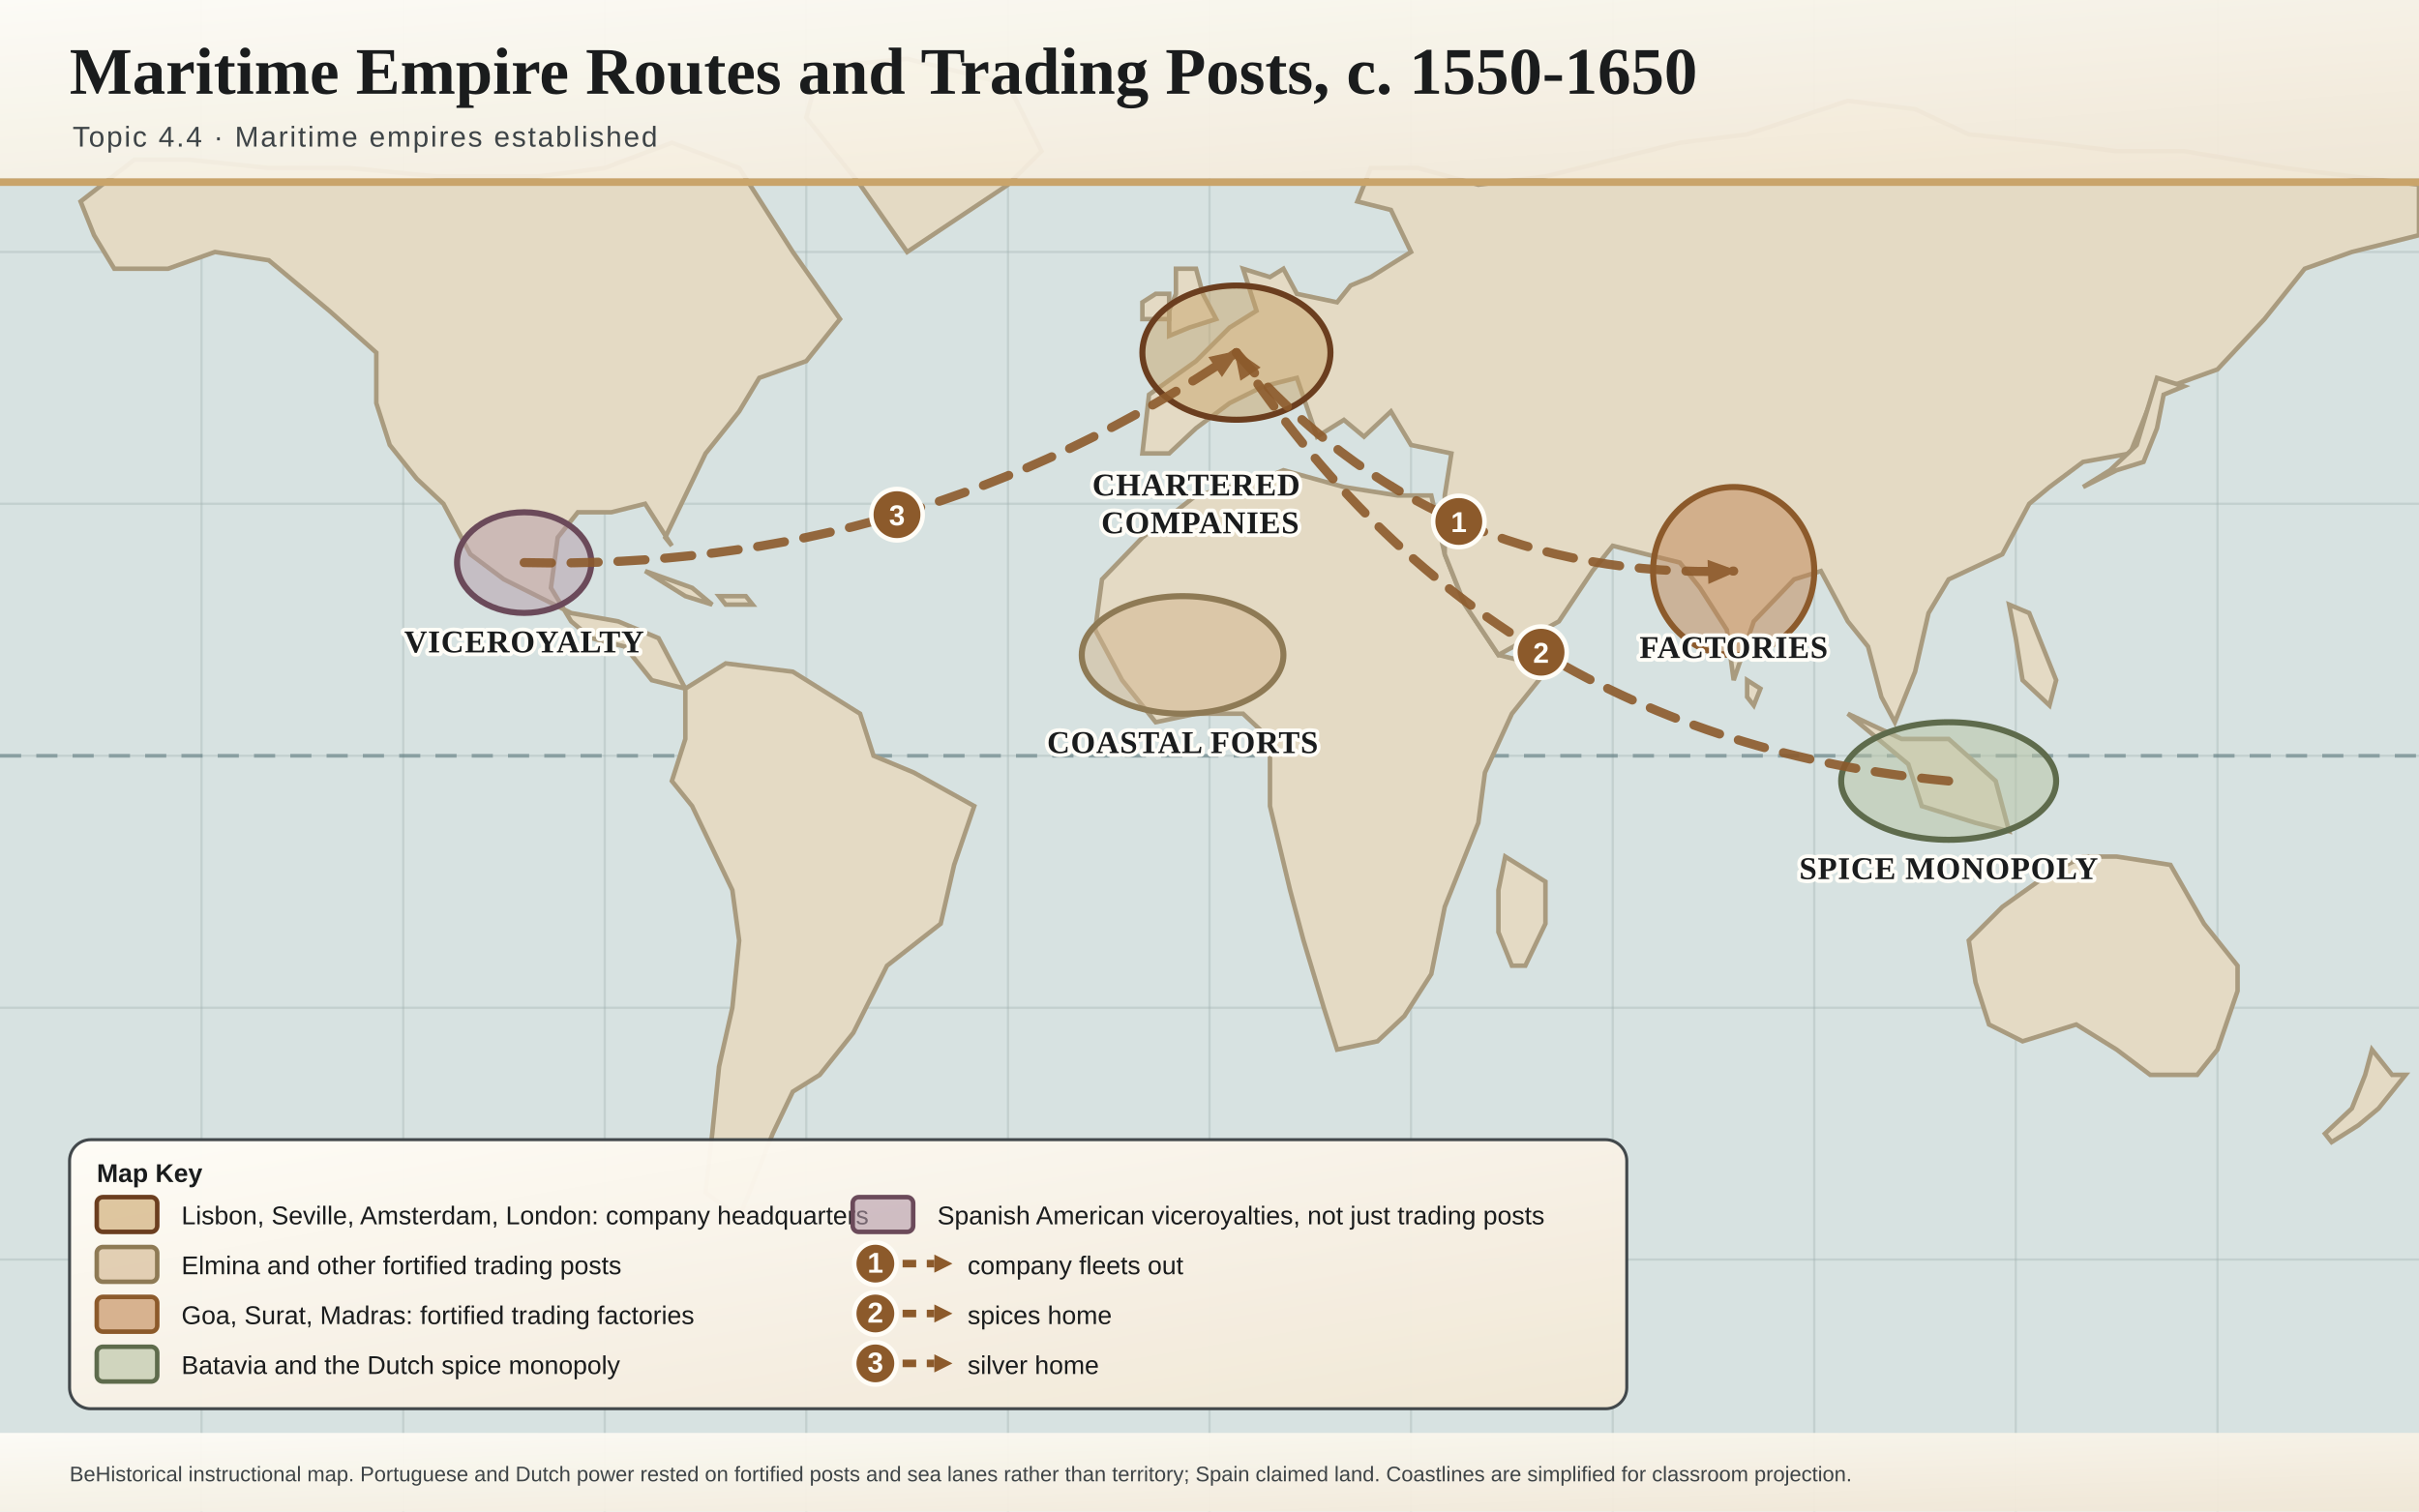
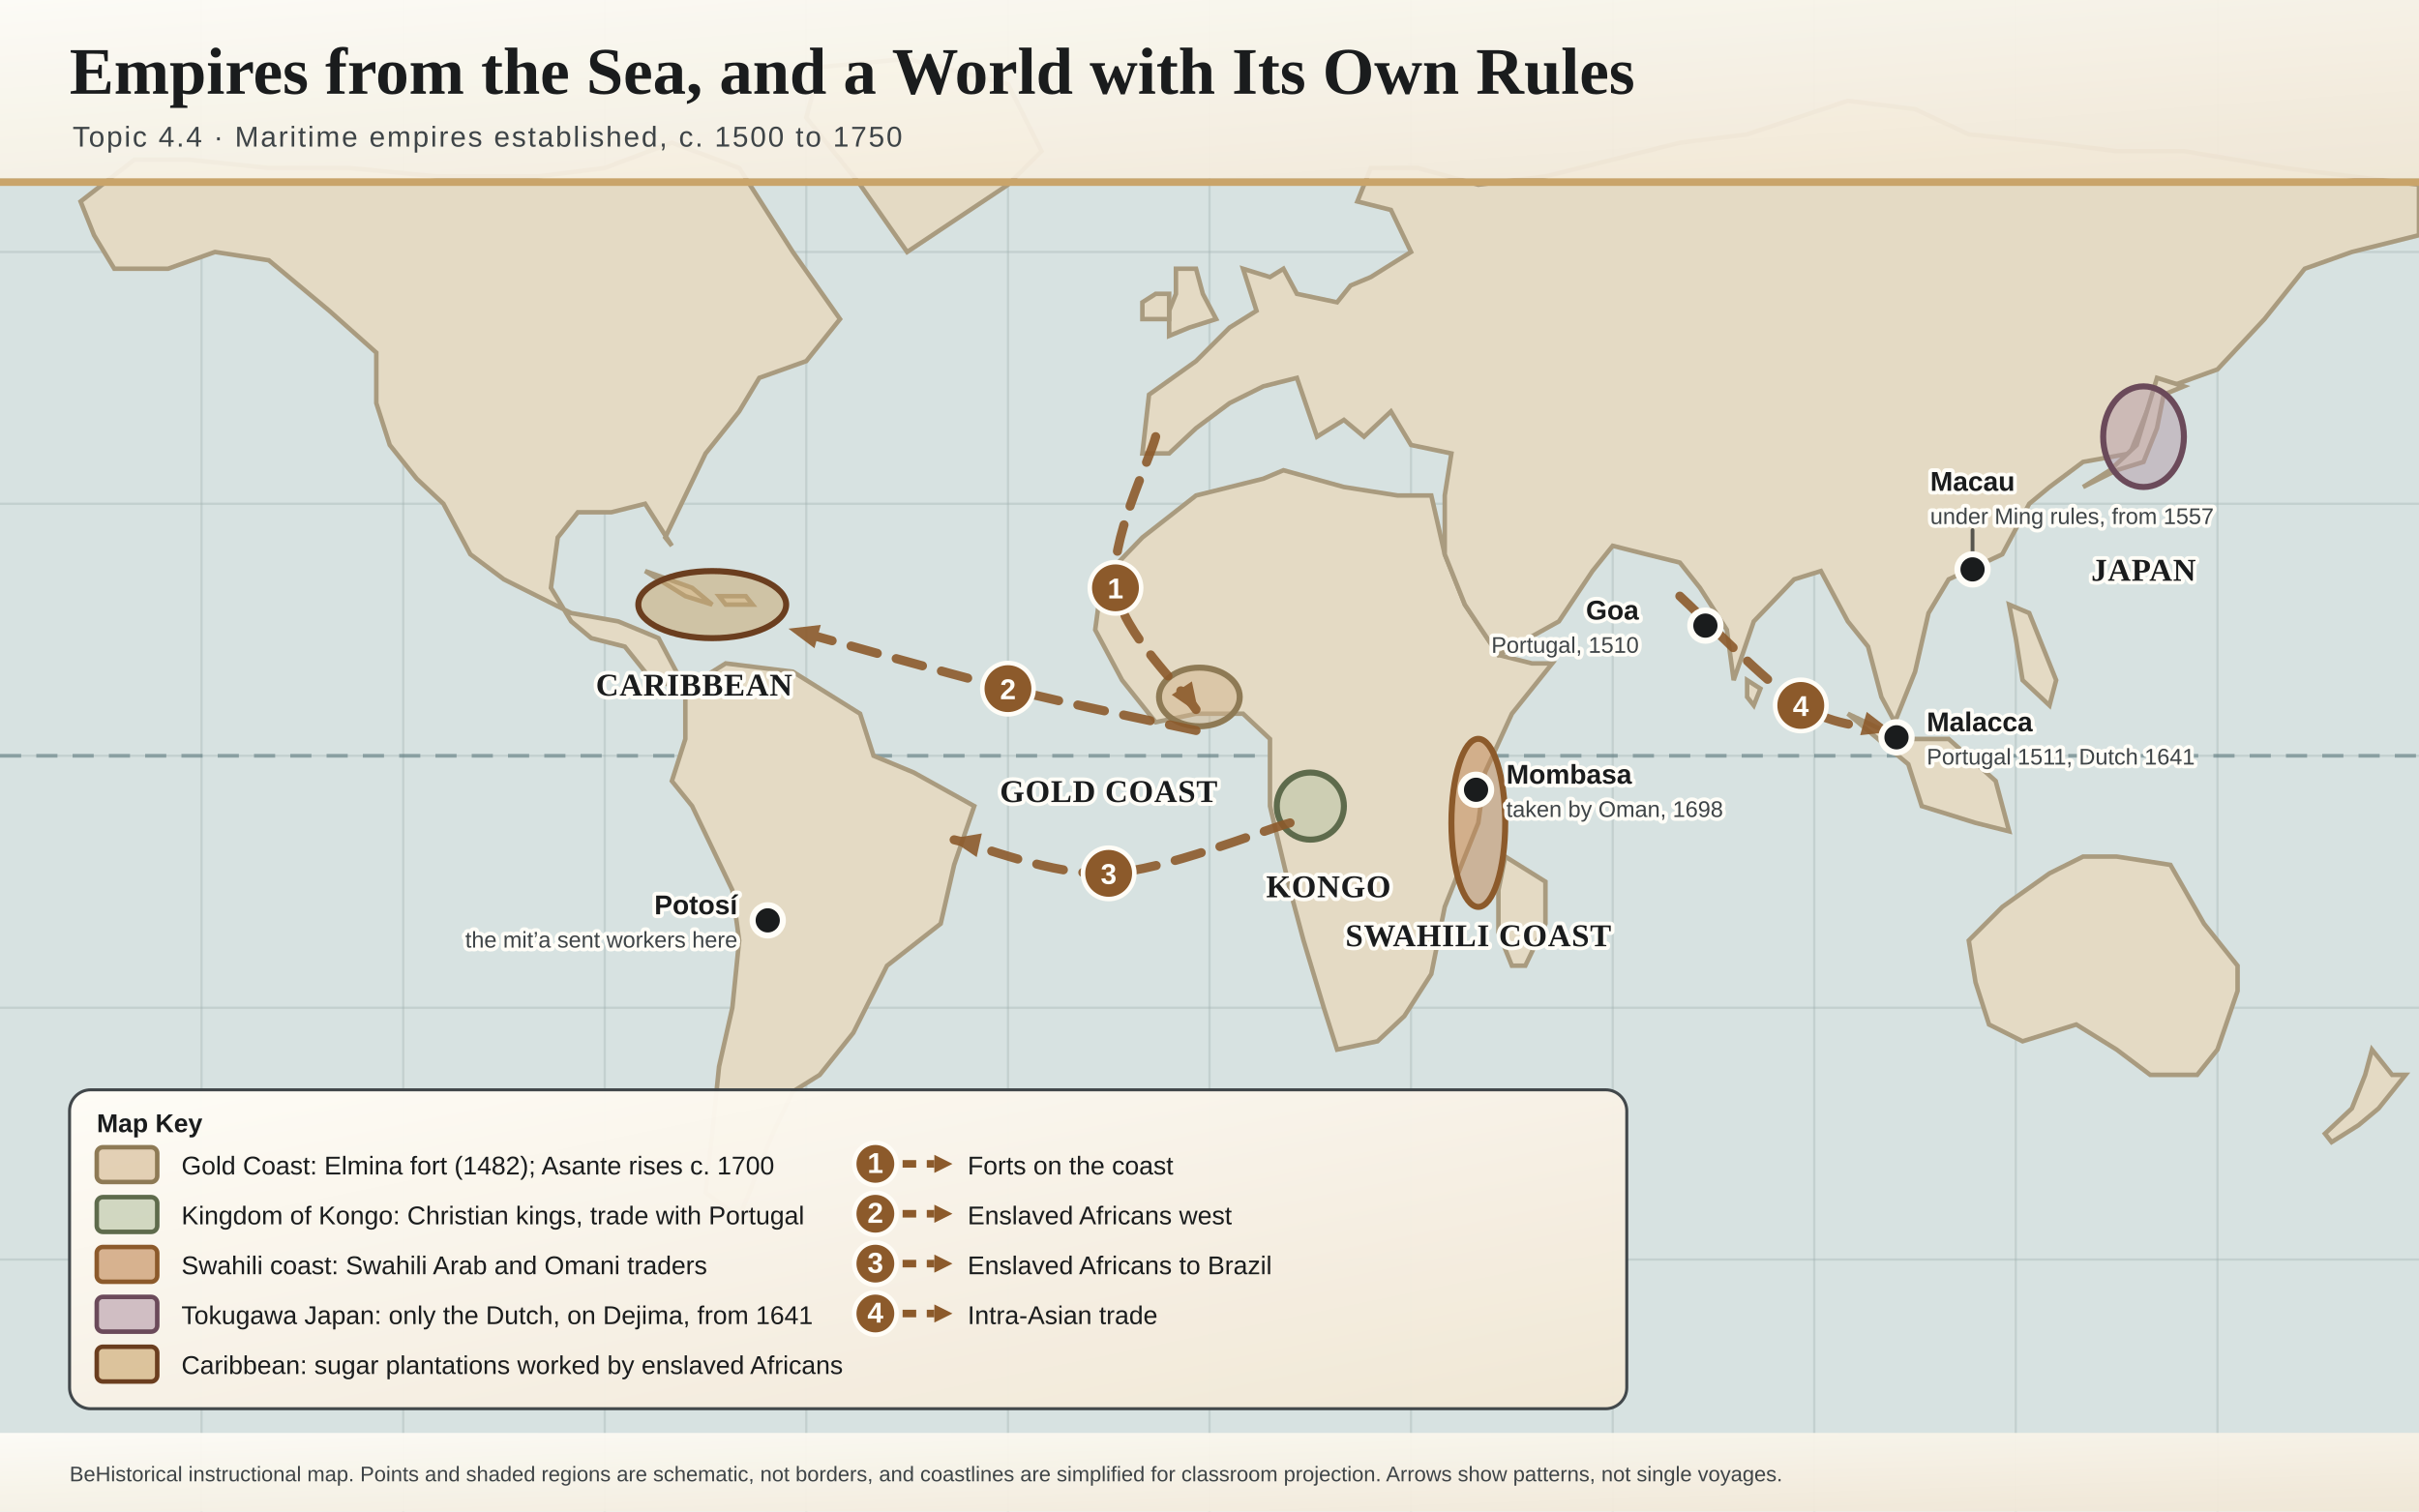
<svg xmlns="http://www.w3.org/2000/svg" width="1600" height="1000" viewBox="0 0 1600 1000" preserveAspectRatio="xMidYMid meet" role="img" aria-labelledby="map-title map-desc">
  <defs>
    <linearGradient id="paper" x1="0" x2="1" y1="0" y2="1">
      <stop offset="0" stop-color="#FFFDF7" />
      <stop offset="1" stop-color="#F1E7D5" />
    </linearGradient>
    <marker id="arrow" markerWidth="20" markerHeight="16" refX="17" refY="8" orient="auto" markerUnits="userSpaceOnUse">
      <path d="M0,0 L20,8 L0,16 Z" fill="#8C5A2B" />
    </marker>
    <style>
      .title{font-family:Georgia,'Times New Roman',serif;font-weight:700;font-size:44px;fill:#1A1C1D}
      .subtitle{font-family:Arial,Helvetica,sans-serif;font-size:19px;fill:#3E4447;letter-spacing:1.2px;text-transform:uppercase}
      .region{font-family:Georgia,'Times New Roman',serif;font-weight:700;font-size:21px;letter-spacing:.5px}
      .place{font-family:Arial,Helvetica,sans-serif;font-weight:700;font-size:18px;fill:#1A1C1D}
      .placenote{font-family:Arial,Helvetica,sans-serif;font-size:15px;fill:#3E4447}
      .small{font-family:Arial,Helvetica,sans-serif;font-size:17px;fill:#1A1C1D}
      .tiny{font-family:Arial,Helvetica,sans-serif;font-size:14px;fill:#3E4447}
      .badgenum{font-family:Arial,Helvetica,sans-serif;font-weight:700;font-size:19px;fill:#FFFDF7}
      .badge{fill:#8C5A2B;stroke:#FFFDF7;stroke-width:3}
      .halo{paint-order:stroke;stroke:#FFFDF7;stroke-width:5;stroke-linejoin:round}
      .city{fill:#1A1C1D;stroke:#FFFDF7;stroke-width:4}
      .leader{stroke:#1A1C1D;stroke-width:2.5;stroke-linecap:round;opacity:.7}
      .flow{fill:none;stroke:#8C5A2B;stroke-width:6;stroke-linecap:round;opacity:.9}
      #land path{fill:#E4DAC4;stroke:#A99B7F;stroke-width:3}
      #graticule line{stroke:#9FB0AE;stroke-width:1.5;opacity:.35}
    </style>
  </defs>
  <rect width="1600" height="1000" fill="#D7E2E1" />
  <g id="graticule">
    <line x1="133.3" y1="0" x2="133.3" y2="1000" />
    <line x1="266.7" y1="0" x2="266.7" y2="1000" />
    <line x1="400.0" y1="0" x2="400.0" y2="1000" />
    <line x1="533.3" y1="0" x2="533.3" y2="1000" />
    <line x1="666.7" y1="0" x2="666.7" y2="1000" />
    <line x1="800.0" y1="0" x2="800.0" y2="1000" />
    <line x1="933.3" y1="0" x2="933.3" y2="1000" />
    <line x1="1066.7" y1="0" x2="1066.7" y2="1000" />
    <line x1="1200.0" y1="0" x2="1200.0" y2="1000" />
    <line x1="1333.3" y1="0" x2="1333.3" y2="1000" />
    <line x1="1466.7" y1="0" x2="1466.7" y2="1000" />
    <line x1="0" y1="833.3" x2="1600" y2="833.3" />
    <line x1="0" y1="666.7" x2="1600" y2="666.7" />
    <line x1="0" y1="500.0" x2="1600" y2="500.0" />
    <line x1="0" y1="333.3" x2="1600" y2="333.3" />
    <line x1="0" y1="166.7" x2="1600" y2="166.7" />
  </g>
  <line x1="0" y1="500.0" x2="1600" y2="500.0" stroke="#4E6B72" stroke-width="2.5" stroke-dasharray="14 10" opacity=".5" />
  <g id="land">
    <path id="land-greenland" d="M600.0,166.7 L666.7,122.2 L688.9,100.0 L666.7,55.6 L600.0,38.9 L542.2,44.4 L533.3,77.8 L568.9,122.2 L600.0,166.7 Z" />
    <path id="land-northAmerica" d="M53.3,133.3 L88.9,105.6 L124.4,105.6 L177.8,111.1 L231.1,111.1 L288.9,116.7 L355.6,116.7 L400.0,111.1 L444.4,94.4 L488.9,111.1 L524.4,166.7 L555.6,211.1 L533.3,238.9 L502.2,250.0 L488.9,272.2 L466.7,300.0 L440.0,355.6 L444.4,361.1 L426.7,333.3 L404.4,338.9 L382.2,338.9 L368.9,355.6 L364.4,388.9 L377.8,411.1 L391.1,422.2 L413.3,427.8 L431.1,450.0 L453.3,455.6 L435.6,422.2 L408.9,411.1 L377.8,405.6 L333.3,383.3 L311.1,366.7 L293.3,333.3 L275.6,316.7 L257.8,294.4 L248.9,266.7 L248.9,233.3 L217.8,205.6 L177.8,172.2 L142.2,166.7 L111.1,177.8 L75.6,177.8 L62.2,155.6 L53.3,133.3 Z" />
    <path id="land-southAmerica" d="M453.3,455.6 L480.0,438.9 L524.4,444.4 L568.9,472.2 L577.8,500.0 L604.4,511.1 L644.4,533.3 L631.1,572.2 L622.2,611.1 L586.7,638.9 L564.4,683.3 L542.2,711.1 L524.4,722.2 L511.1,750.0 L497.8,783.3 L488.9,805.6 L466.7,788.9 L471.1,750.0 L475.6,705.6 L484.4,666.7 L488.9,622.2 L484.4,588.9 L457.8,533.3 L444.4,516.7 L453.3,488.9 L453.3,455.6 Z" />
    <path id="land-africa" d="M724.4,416.7 L728.9,383.3 L755.6,355.6 L791.1,327.8 L835.6,316.7 L848.9,311.1 L888.9,322.2 L924.4,327.8 L946.7,327.8 L955.6,366.7 L968.9,400.0 L991.1,433.3 L1013.3,438.9 L1026.7,438.9 L1000.0,472.2 L982.2,511.1 L977.8,544.4 L955.6,600.0 L946.7,644.4 L928.9,672.2 L911.1,688.9 L884.4,694.4 L875.6,666.7 L862.2,622.2 L853.3,588.9 L840.0,533.3 L840.0,488.9 L822.2,472.2 L791.1,472.2 L764.4,477.8 L742.2,450.0 L724.4,416.7 Z" />
    <path id="land-eurasia" d="M755.6,300.0 L760.0,261.1 L791.1,238.9 L813.3,216.7 L831.1,205.6 L822.2,177.8 L840.0,183.3 L848.9,177.8 L857.8,194.4 L884.4,200.0 L893.3,188.9 L906.7,183.3 L924.4,172.2 L933.3,166.7 L920.0,138.9 L897.8,133.3 L906.7,111.1 L937.8,111.1 L977.8,122.2 L1022.2,116.7 L1066.7,105.6 L1111.1,94.4 L1155.6,88.9 L1222.2,66.7 L1266.7,72.2 L1302.2,88.9 L1355.6,94.4 L1400.0,100.0 L1444.4,100.0 L1511.1,111.1 L1555.6,116.7 L1600.0,122.2 L1600.0,155.6 L1555.6,166.7 L1524.4,177.8 L1497.8,211.1 L1466.7,244.4 L1435.6,255.6 L1422.2,266.7 L1408.9,300.0 L1377.8,305.6 L1355.6,322.2 L1342.2,333.3 L1324.4,366.7 L1288.9,383.3 L1275.6,405.6 L1266.7,444.4 L1253.3,477.8 L1244.4,461.1 L1235.6,427.8 L1222.2,411.1 L1204.4,377.8 L1186.7,383.3 L1160.0,411.1 L1146.7,450.0 L1142.2,416.7 L1124.4,388.9 L1111.1,372.2 L1088.9,366.7 L1066.7,361.1 L1053.3,377.8 L1031.1,411.1 L991.1,433.3 L968.9,400.0 L955.6,366.7 L955.6,327.8 L960.0,300.0 L933.3,294.4 L920.0,272.2 L902.2,288.9 L888.9,277.8 L871.1,288.9 L857.8,250.0 L835.6,255.6 L813.3,266.7 L791.1,283.3 L773.3,300.0 L755.6,300.0 Z" />
    <path id="land-britain" d="M773.3,222.2 L786.7,216.7 L804.4,211.1 L795.6,194.4 L791.1,177.8 L777.8,177.8 L777.8,194.4 L773.3,205.6 L773.3,222.2 Z" />
    <path id="land-ireland" d="M755.6,211.1 L773.3,211.1 L773.3,194.4 L764.4,194.4 L755.6,200.0 L755.6,211.1 Z" />
    <path id="land-japan" d="M1377.8,322.2 L1400.0,311.1 L1417.8,305.6 L1426.7,283.3 L1431.1,261.1 L1444.4,255.6 L1426.7,250.0 L1413.3,294.4 L1395.6,311.1 L1377.8,322.2 Z" />
    <path id="land-indonesia" d="M1222.2,472.2 L1262.2,505.6 L1271.1,533.3 L1306.7,544.4 L1328.9,550.0 L1320.0,516.7 L1288.9,488.9 L1257.8,488.9 L1222.2,472.2 Z" />
    <path id="land-philippines" d="M1328.9,400.0 L1342.2,405.6 L1351.1,427.8 L1360.0,450.0 L1355.6,466.7 L1337.8,450.0 L1333.3,422.2 L1328.9,400.0 Z" />
    <path id="land-australia" d="M1302.2,622.2 L1306.7,650.0 L1315.6,677.8 L1337.8,688.9 L1373.3,677.8 L1400.0,694.4 L1422.2,711.1 L1453.3,711.1 L1466.7,694.4 L1480.0,655.6 L1480.0,638.9 L1457.8,611.1 L1435.6,572.2 L1400.0,566.7 L1377.8,566.7 L1355.6,577.8 L1324.4,600.0 L1302.2,622.2 Z" />
    <path id="land-newZealand" d="M1568.9,694.4 L1582.2,711.1 L1591.1,711.1 L1573.3,733.3 L1560.0,744.4 L1542.2,755.6 L1537.8,750.0 L1555.6,733.3 L1564.4,711.1 L1568.9,694.4 Z" />
    <path id="land-madagascar" d="M995.6,566.7 L1022.2,583.3 L1022.2,611.1 L1008.9,638.9 L1000.0,638.9 L991.1,616.7 L991.1,588.9 L995.6,566.7 Z" />
    <path id="land-cuba" d="M426.7,377.8 L457.8,388.9 L471.1,400.0 L453.3,394.4 L426.7,377.8 Z" />
    <path id="land-hispaniola" d="M475.6,394.4 L493.3,394.4 L497.8,400.0 L480.0,400.0 L475.6,394.4 Z" />
    <path id="land-sriLanka" d="M1155.6,450.0 L1164.4,455.6 L1160.0,466.7 L1155.6,461.1 L1155.6,450.0 Z" />
  </g>
  <g id="highlights">
-     <ellipse cx="817.8" cy="233.3" rx="62.2" ry="44.4" fill="#C9A46A" fill-opacity="0.5" stroke="#6B3E1F" stroke-width="4" />
-     <ellipse cx="782.2" cy="433.3" rx="66.7" ry="38.9" fill="#D2B48C" fill-opacity="0.5" stroke="#8E7A55" stroke-width="4" />
-     <ellipse cx="1146.7" cy="377.8" rx="53.3" ry="55.6" fill="#C08552" fill-opacity="0.5" stroke="#8C5A2B" stroke-width="4" />
-     <ellipse cx="1288.9" cy="516.7" rx="71.1" ry="38.9" fill="#B6C2A2" fill-opacity="0.5" stroke="#5E6B4C" stroke-width="4" />
-     <ellipse cx="346.7" cy="372.2" rx="44.4" ry="33.3" fill="#B49AA8" fill-opacity="0.5" stroke="#6B4A5A" stroke-width="4" />
+     <ellipse cx="793.3" cy="461.1" rx="26.7" ry="19.4" fill="#D2B48C" fill-opacity="0.5" stroke="#8E7A55" stroke-width="4" />
+     <ellipse cx="866.7" cy="533.3" rx="22.2" ry="22.2" fill="#B6C2A2" fill-opacity="0.5" stroke="#5E6B4C" stroke-width="4" />
+     <ellipse cx="977.8" cy="544.4" rx="17.8" ry="55.6" fill="#C08552" fill-opacity="0.5" stroke="#8C5A2B" stroke-width="4" />
+     <ellipse cx="1417.8" cy="288.9" rx="26.7" ry="33.3" fill="#B49AA8" fill-opacity="0.5" stroke="#6B4A5A" stroke-width="4" />
+     <ellipse cx="471.1" cy="400.0" rx="48.9" ry="22.2" fill="#C9A46A" fill-opacity="0.5" stroke="#6B3E1F" stroke-width="4" />
  </g>
  <g id="flows">
-     <path class="flow" d="M817.8,233.3 Q947.6,384.5 1146.7,377.8" stroke-dasharray="18 13" marker-end="url(#arrow)" />
-     <circle class="badge" cx="964.9" cy="345.0" r="17" />
-     <text class="badgenum" x="964.9" y="352.0" text-anchor="middle">1</text>
-     <path class="flow" d="M1288.9,516.7 Q985.3,488.1 817.8,233.3" stroke-dasharray="18 13" marker-end="url(#arrow)" />
-     <circle class="badge" cx="1019.3" cy="431.5" r="17" />
-     <text class="badgenum" x="1019.3" y="438.5" text-anchor="middle">2</text>
-     <path class="flow" d="M346.7,372.2 Q604.4,378.2 817.8,233.3" stroke-dasharray="18 13" marker-end="url(#arrow)" />
-     <circle class="badge" cx="593.3" cy="340.5" r="17" />
-     <text class="badgenum" x="593.3" y="347.5" text-anchor="middle">3</text>
+     <path class="flow" d="M764.4,288.9 C760.0,305.6 733.3,358.8 737.8,388.9 C742.2,419.0 782.2,456.0 791.1,469.4" stroke-dasharray="18 13" marker-end="url(#arrow)" />
+     <circle class="badge" cx="737.8" cy="388.9" r="17" />
+     <text class="badgenum" x="737.8" y="395.9" text-anchor="middle">1</text>
+     <path class="flow" d="M791.1,483.3 C770.4,478.7 711.1,466.7 666.7,455.6 C622.2,444.4 548.1,423.1 524.4,416.7" stroke-dasharray="18 13" marker-end="url(#arrow)" />
+     <circle class="badge" cx="666.7" cy="455.6" r="17" />
+     <text class="badgenum" x="666.7" y="462.6" text-anchor="middle">2</text>
+     <path class="flow" d="M853.3,544.4 C833.3,550.0 770.4,575.9 733.3,577.8 C696.3,579.6 648.1,559.3 631.1,555.6" stroke-dasharray="18 13" marker-end="url(#arrow)" />
+     <circle class="badge" cx="733.3" cy="577.8" r="17" />
+     <text class="badgenum" x="733.3" y="584.8" text-anchor="middle">3</text>
+     <path class="flow" d="M1111.1,394.4 C1124.4,406.5 1168.1,451.9 1191.1,466.7 C1214.1,481.5 1239.3,480.6 1248.9,483.3" stroke-dasharray="18 13" marker-end="url(#arrow)" />
+     <circle class="badge" cx="1191.1" cy="466.7" r="17" />
+     <text class="badgenum" x="1191.1" y="473.7" text-anchor="middle">4</text>
  </g>
  <g id="region-labels">
-     <text class="region halo" x="793.8" y="327.8" text-anchor="middle" fill="#1A1C1D">
-       <tspan x="793.8" dy="0">CHARTERED</tspan>
-       <tspan x="793.8" dy="25">COMPANIES</tspan>
+     <text class="region halo" x="733.3" y="530.6" text-anchor="middle" fill="#1A1C1D">
+       <tspan x="733.3" dy="0">GOLD COAST</tspan>
    </text>
-     <text class="region halo" x="782.2" y="498.2" text-anchor="middle" fill="#1A1C1D">
-       <tspan x="782.2" dy="0">COASTAL FORTS</tspan>
+     <text class="region halo" x="878.7" y="593.6" text-anchor="middle" fill="#1A1C1D">
+       <tspan x="878.7" dy="0">KONGO</tspan>
    </text>
-     <text class="region halo" x="1146.7" y="435.3" text-anchor="middle" fill="#1A1C1D">
-       <tspan x="1146.7" dy="0">FACTORIES</tspan>
+     <text class="region halo" x="977.8" y="626.0" text-anchor="middle" fill="#1A1C1D">
+       <tspan x="977.8" dy="0">SWAHILI COAST</tspan>
    </text>
-     <text class="region halo" x="1288.9" y="581.6" text-anchor="middle" fill="#1A1C1D">
-       <tspan x="1288.9" dy="0">SPICE MONOPOLY</tspan>
+     <text class="region halo" x="1417.8" y="384.2" text-anchor="middle" fill="#1A1C1D">
+       <tspan x="1417.8" dy="0">JAPAN</tspan>
    </text>
-     <text class="region halo" x="346.7" y="431.6" text-anchor="middle" fill="#1A1C1D">
-       <tspan x="346.7" dy="0">VICEROYALTY</tspan>
+     <text class="region halo" x="459.1" y="460.2" text-anchor="middle" fill="#1A1C1D">
+       <tspan x="459.1" dy="0">CARIBBEAN</tspan>
    </text>
  </g>
  <g id="places">
-     
+     <circle class="city" cx="1128.0" cy="413.9" r="10" />
+     <text class="place halo" x="1084.0" y="409.9" text-anchor="end">Goa</text>
+     <text class="placenote halo" x="1084.0" y="431.9" text-anchor="end">Portugal, 1510</text>
+     <circle class="city" cx="1254.4" cy="487.8" r="10" />
+     <text class="place halo" x="1274.4" y="483.8" text-anchor="start">Malacca</text>
+     <text class="placenote halo" x="1274.4" y="505.8" text-anchor="start">Portugal 1511, Dutch 1641</text>
+     <line class="leader" x1="1304.7" y1="376.7" x2="1304.7" y2="350.7" />
+     <circle class="city" cx="1304.7" cy="376.7" r="10" />
+     <text class="place halo" x="1276.7" y="324.7" text-anchor="start">Macau</text>
+     <text class="placenote halo" x="1276.7" y="346.7" text-anchor="start">under Ming rules, from 1557</text>
+     <circle class="city" cx="976.3" cy="522.5" r="10" />
+     <text class="place halo" x="996.3" y="518.5" text-anchor="start">Mombasa</text>
+     <text class="placenote halo" x="996.3" y="540.5" text-anchor="start">taken by Oman, 1698</text>
+     <circle class="city" cx="507.8" cy="608.9" r="10" />
+     <text class="place halo" x="487.8" y="604.9" text-anchor="end">Potosí</text>
+     <text class="placenote halo" x="487.8" y="626.9" text-anchor="end">the mit’a sent workers here</text>
  </g>
  <g id="titleband">
    <rect x="0" y="0" width="1600" height="118" fill="url(#paper)" opacity=".93" />
    <rect x="0" y="118" width="1600" height="5" fill="#C9A46A" />
-     <text class="title" x="46" y="62">Maritime Empire Routes and Trading Posts, c. 1550-1650</text>
-     <text class="subtitle" x="48" y="97">Topic 4.4 · Maritime empires established</text>
+     <text class="title" x="46" y="62">Empires from the Sea, and a World with Its Own Rules</text>
+     <text class="subtitle" x="48" y="97">Topic 4.4 · Maritime empires established, c. 1500 to 1750</text>
  </g>
-   <g id="legend" transform="translate(46,754)">
-     <rect x="0" y="0" width="1030" height="178" rx="14" fill="url(#paper)" stroke="#3E4447" stroke-width="2" opacity=".97" />
+   <g id="legend" transform="translate(46,721)">
+     <rect x="0" y="0" width="1030" height="211" rx="14" fill="url(#paper)" stroke="#3E4447" stroke-width="2" opacity=".97" />
    <text class="small" x="18" y="28" font-weight="700">Map Key</text>
-     <rect x="18" y="38" width="40" height="23" rx="4" fill="#C9A46A" fill-opacity=".6" stroke="#6B3E1F" stroke-width="3" />
-     <text class="small" x="74" y="56">Lisbon, Seville, Amsterdam, London: company headquarters</text>
-     <rect x="18" y="71" width="40" height="23" rx="4" fill="#D2B48C" fill-opacity=".6" stroke="#8E7A55" stroke-width="3" />
-     <text class="small" x="74" y="89">Elmina and other fortified trading posts</text>
+     <rect x="18" y="38" width="40" height="23" rx="4" fill="#D2B48C" fill-opacity=".6" stroke="#8E7A55" stroke-width="3" />
+     <text class="small" x="74" y="56">Gold Coast: Elmina fort (1482); Asante rises c. 1700</text>
+     <rect x="18" y="71" width="40" height="23" rx="4" fill="#B6C2A2" fill-opacity=".6" stroke="#5E6B4C" stroke-width="3" />
+     <text class="small" x="74" y="89">Kingdom of Kongo: Christian kings, trade with Portugal</text>
    <rect x="18" y="104" width="40" height="23" rx="4" fill="#C08552" fill-opacity=".6" stroke="#8C5A2B" stroke-width="3" />
-     <text class="small" x="74" y="122">Goa, Surat, Madras: fortified trading factories</text>
-     <rect x="18" y="137" width="40" height="23" rx="4" fill="#B6C2A2" fill-opacity=".6" stroke="#5E6B4C" stroke-width="3" />
-     <text class="small" x="74" y="155">Batavia and the Dutch spice monopoly</text>
-     <rect x="518" y="38" width="40" height="23" rx="4" fill="#B49AA8" fill-opacity=".6" stroke="#6B4A5A" stroke-width="3" />
-     <text class="small" x="574" y="56">Spanish American viceroyalties, not just trading posts</text>
+     <text class="small" x="74" y="122">Swahili coast: Swahili Arab and Omani traders</text>
+     <rect x="18" y="137" width="40" height="23" rx="4" fill="#B49AA8" fill-opacity=".6" stroke="#6B4A5A" stroke-width="3" />
+     <text class="small" x="74" y="155">Tokugawa Japan: only the Dutch, on Dejima, from 1641</text>
+     <rect x="18" y="170" width="40" height="23" rx="4" fill="#C9A46A" fill-opacity=".6" stroke="#6B3E1F" stroke-width="3" />
+     <text class="small" x="74" y="188">Caribbean: sugar plantations worked by enslaved Africans</text>
+     <circle class="badge" cx="533" cy="49" r="14" />
+     <text class="badgenum" x="533" y="55" text-anchor="middle" font-size="16">1</text>
+     <line x1="551" x2="572" y1="49" y2="49" stroke="#8C5A2B" stroke-width="5" stroke-dasharray="9 7" />
+     <path d="M572,43 L584,49 L572,55 Z" fill="#8C5A2B" />
+     <text class="small" x="594" y="56">Forts on the coast</text>
    <circle class="badge" cx="533" cy="82" r="14" />
-     <text class="badgenum" x="533" y="88" text-anchor="middle" font-size="16">1</text>
+     <text class="badgenum" x="533" y="88" text-anchor="middle" font-size="16">2</text>
    <line x1="551" x2="572" y1="82" y2="82" stroke="#8C5A2B" stroke-width="5" stroke-dasharray="9 7" />
    <path d="M572,76 L584,82 L572,88 Z" fill="#8C5A2B" />
-     <text class="small" x="594" y="89">company fleets out</text>
+     <text class="small" x="594" y="89">Enslaved Africans west</text>
    <circle class="badge" cx="533" cy="115" r="14" />
-     <text class="badgenum" x="533" y="121" text-anchor="middle" font-size="16">2</text>
+     <text class="badgenum" x="533" y="121" text-anchor="middle" font-size="16">3</text>
    <line x1="551" x2="572" y1="115" y2="115" stroke="#8C5A2B" stroke-width="5" stroke-dasharray="9 7" />
    <path d="M572,109 L584,115 L572,121 Z" fill="#8C5A2B" />
-     <text class="small" x="594" y="122">spices home</text>
+     <text class="small" x="594" y="122">Enslaved Africans to Brazil</text>
    <circle class="badge" cx="533" cy="148" r="14" />
-     <text class="badgenum" x="533" y="154" text-anchor="middle" font-size="16">3</text>
+     <text class="badgenum" x="533" y="154" text-anchor="middle" font-size="16">4</text>
    <line x1="551" x2="572" y1="148" y2="148" stroke="#8C5A2B" stroke-width="5" stroke-dasharray="9 7" />
    <path d="M572,142 L584,148 L572,154 Z" fill="#8C5A2B" />
-     <text class="small" x="594" y="155">silver home</text>
+     <text class="small" x="594" y="155">Intra-Asian trade</text>
  </g>
  <rect x="0" y="948" width="1600" height="52" fill="url(#paper)" opacity=".93" />
-   <text class="tiny" x="46" y="980">BeHistorical instructional map. Portuguese and Dutch power rested on fortified posts and sea lanes rather than territory; Spain claimed land. Coastlines are simplified for classroom projection.</text>
+   <text class="tiny" x="46" y="980">BeHistorical instructional map. Points and shaded regions are schematic, not borders, and coastlines are simplified for classroom projection. Arrows show patterns, not single voyages.</text>
</svg>
